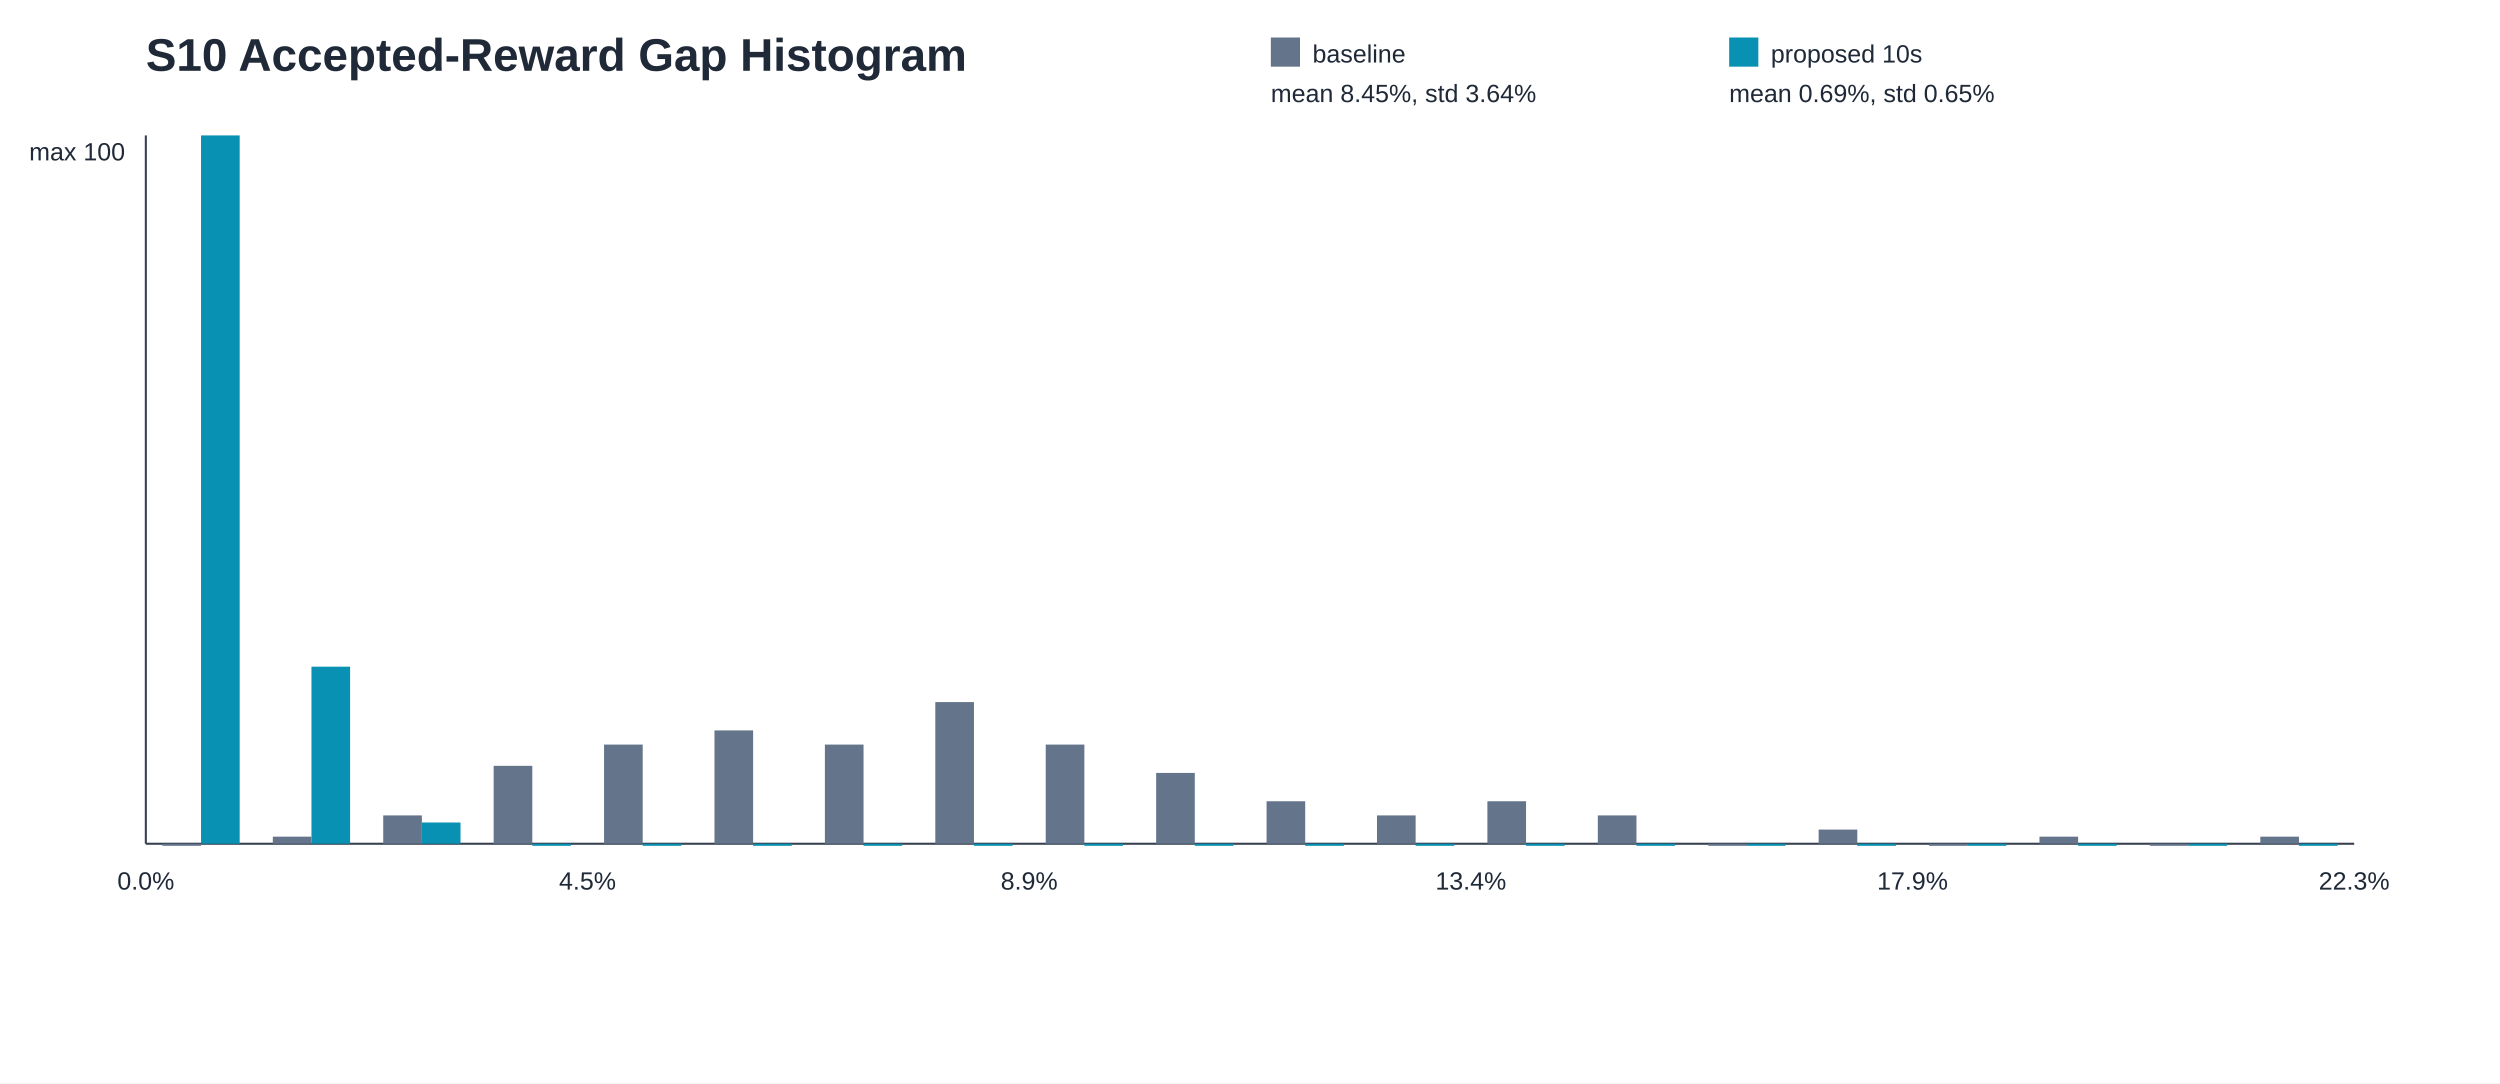
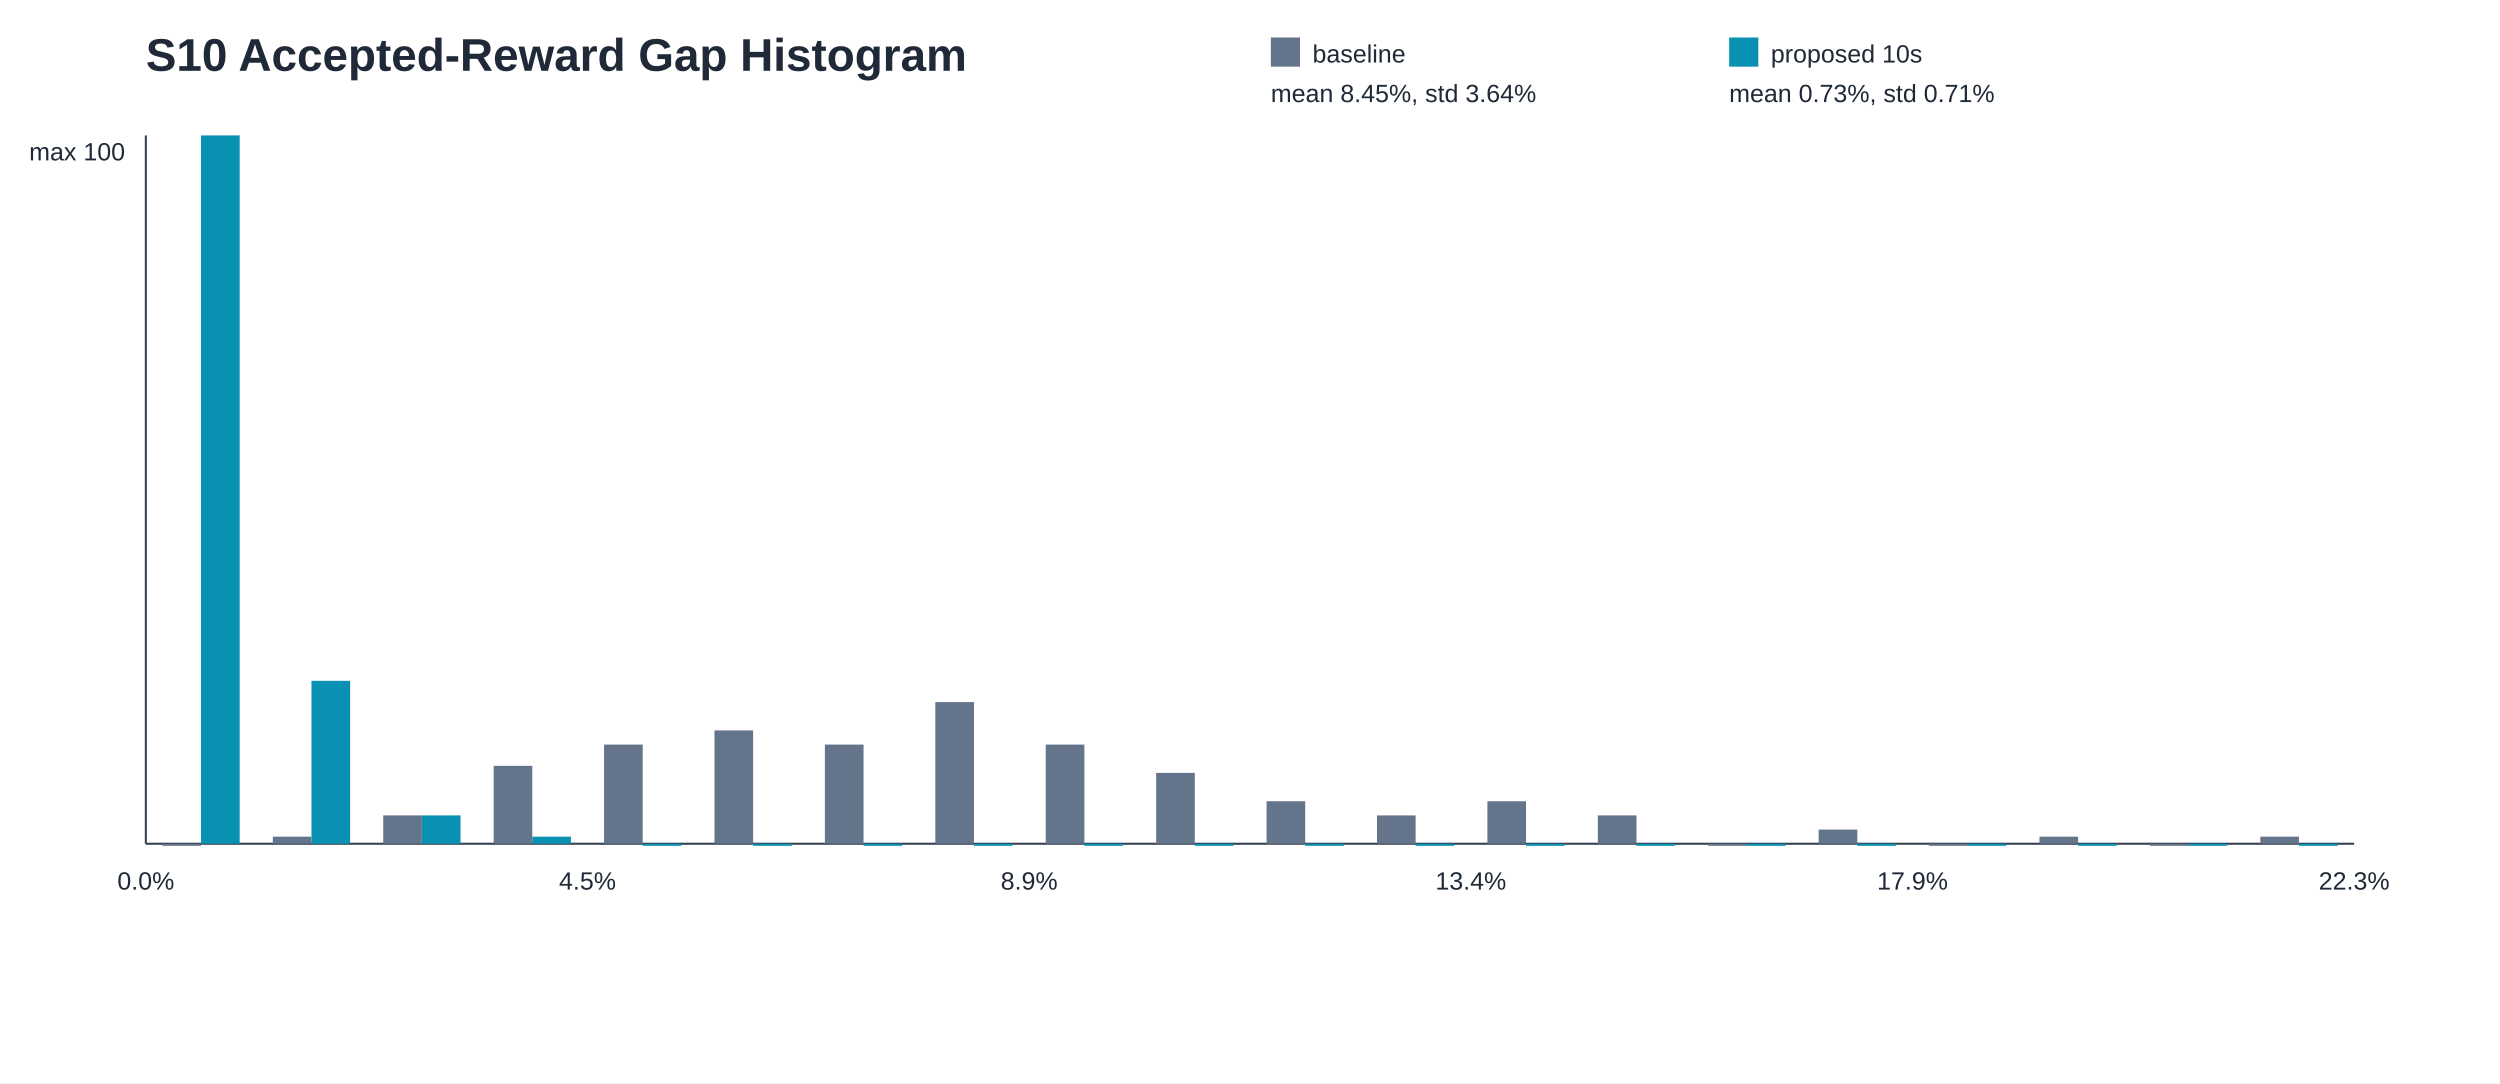
<svg xmlns="http://www.w3.org/2000/svg" width="1200" height="520" viewBox="0 0 1200 520">
  <rect width="100%" height="100%" fill="#ffffff" />
  <style>text{font-family:Arial,Helvetica,sans-serif;fill:#1f2937}.title{font-size:22px;font-weight:700}.label{font-size:12px}.axis{stroke:#374151;stroke-width:1}</style>
  <text x="70" y="34" class="title">S10 Accepted-Reward Gap Histogram</text>
  <line x1="70" y1="405" x2="1130" y2="405" class="axis" />
  <line x1="70" y1="65" x2="70" y2="405" class="axis" />
  <rect x="610" y="18" width="14" height="14" fill="#64748b" />
  <text x="630" y="30" class="label">baseline</text>
  <text x="610" y="49" class="label">mean 8.45%, std 3.64%</text>
  <rect x="830" y="18" width="14" height="14" fill="#0891b2" />
  <text x="850" y="30" class="label">proposed 10s</text>
-   <text x="830" y="49" class="label">mean 0.69%, std 0.65%</text>
+   <text x="830" y="49" class="label">mean 0.73%, std 0.71%</text>
  <rect x="77.95" y="405.00" width="18.55" height="1.00" fill="#64748b" />
  <rect x="96.50" y="65.00" width="18.55" height="340.00" fill="#0891b2" />
  <rect x="130.95" y="401.60" width="18.55" height="3.40" fill="#64748b" />
-   <rect x="149.50" y="320.00" width="18.55" height="85.00" fill="#0891b2" />
+   <rect x="149.50" y="326.80" width="18.55" height="78.20" fill="#0891b2" />
  <rect x="183.95" y="391.40" width="18.55" height="13.60" fill="#64748b" />
-   <rect x="202.50" y="394.80" width="18.55" height="10.20" fill="#0891b2" />
+   <rect x="202.50" y="391.40" width="18.55" height="13.60" fill="#0891b2" />
  <rect x="236.95" y="367.60" width="18.55" height="37.40" fill="#64748b" />
-   <rect x="255.50" y="405.00" width="18.55" height="1.00" fill="#0891b2" />
+   <rect x="255.50" y="401.60" width="18.55" height="3.40" fill="#0891b2" />
  <rect x="289.95" y="357.40" width="18.55" height="47.60" fill="#64748b" />
  <rect x="308.50" y="405.00" width="18.55" height="1.00" fill="#0891b2" />
  <rect x="342.95" y="350.60" width="18.55" height="54.40" fill="#64748b" />
  <rect x="361.50" y="405.00" width="18.55" height="1.00" fill="#0891b2" />
  <rect x="395.95" y="357.40" width="18.55" height="47.60" fill="#64748b" />
  <rect x="414.50" y="405.00" width="18.55" height="1.00" fill="#0891b2" />
  <rect x="448.95" y="337.00" width="18.55" height="68.00" fill="#64748b" />
  <rect x="467.50" y="405.00" width="18.55" height="1.00" fill="#0891b2" />
  <rect x="501.95" y="357.40" width="18.55" height="47.60" fill="#64748b" />
  <rect x="520.50" y="405.00" width="18.55" height="1.00" fill="#0891b2" />
  <rect x="554.95" y="371.00" width="18.55" height="34.00" fill="#64748b" />
  <rect x="573.50" y="405.00" width="18.55" height="1.00" fill="#0891b2" />
  <rect x="607.95" y="384.60" width="18.55" height="20.40" fill="#64748b" />
  <rect x="626.50" y="405.00" width="18.55" height="1.00" fill="#0891b2" />
  <rect x="660.95" y="391.40" width="18.55" height="13.60" fill="#64748b" />
  <rect x="679.50" y="405.00" width="18.55" height="1.00" fill="#0891b2" />
  <rect x="713.95" y="384.60" width="18.55" height="20.40" fill="#64748b" />
  <rect x="732.50" y="405.00" width="18.55" height="1.00" fill="#0891b2" />
  <rect x="766.95" y="391.40" width="18.55" height="13.60" fill="#64748b" />
  <rect x="785.50" y="405.00" width="18.55" height="1.00" fill="#0891b2" />
  <rect x="819.95" y="405.00" width="18.55" height="1.00" fill="#64748b" />
  <rect x="838.50" y="405.00" width="18.55" height="1.00" fill="#0891b2" />
  <rect x="872.95" y="398.20" width="18.55" height="6.80" fill="#64748b" />
  <rect x="891.50" y="405.00" width="18.55" height="1.00" fill="#0891b2" />
  <rect x="925.95" y="405.00" width="18.55" height="1.00" fill="#64748b" />
  <rect x="944.50" y="405.00" width="18.55" height="1.00" fill="#0891b2" />
  <rect x="978.95" y="401.60" width="18.55" height="3.40" fill="#64748b" />
  <rect x="997.50" y="405.00" width="18.55" height="1.00" fill="#0891b2" />
  <rect x="1031.95" y="405.00" width="18.55" height="1.00" fill="#64748b" />
  <rect x="1050.50" y="405.00" width="18.55" height="1.00" fill="#0891b2" />
  <rect x="1084.95" y="401.60" width="18.55" height="3.40" fill="#64748b" />
  <rect x="1103.50" y="405.00" width="18.55" height="1.00" fill="#0891b2" />
  <text x="70.00" y="427" text-anchor="middle" class="label">0.0%</text>
  <text x="282.00" y="427" text-anchor="middle" class="label">4.5%</text>
  <text x="494.00" y="427" text-anchor="middle" class="label">8.9%</text>
  <text x="706.00" y="427" text-anchor="middle" class="label">13.4%</text>
  <text x="918.00" y="427" text-anchor="middle" class="label">17.9%</text>
  <text x="1130.00" y="427" text-anchor="middle" class="label">22.3%</text>
  <text x="14" y="77" class="label">max 100</text>
</svg>
